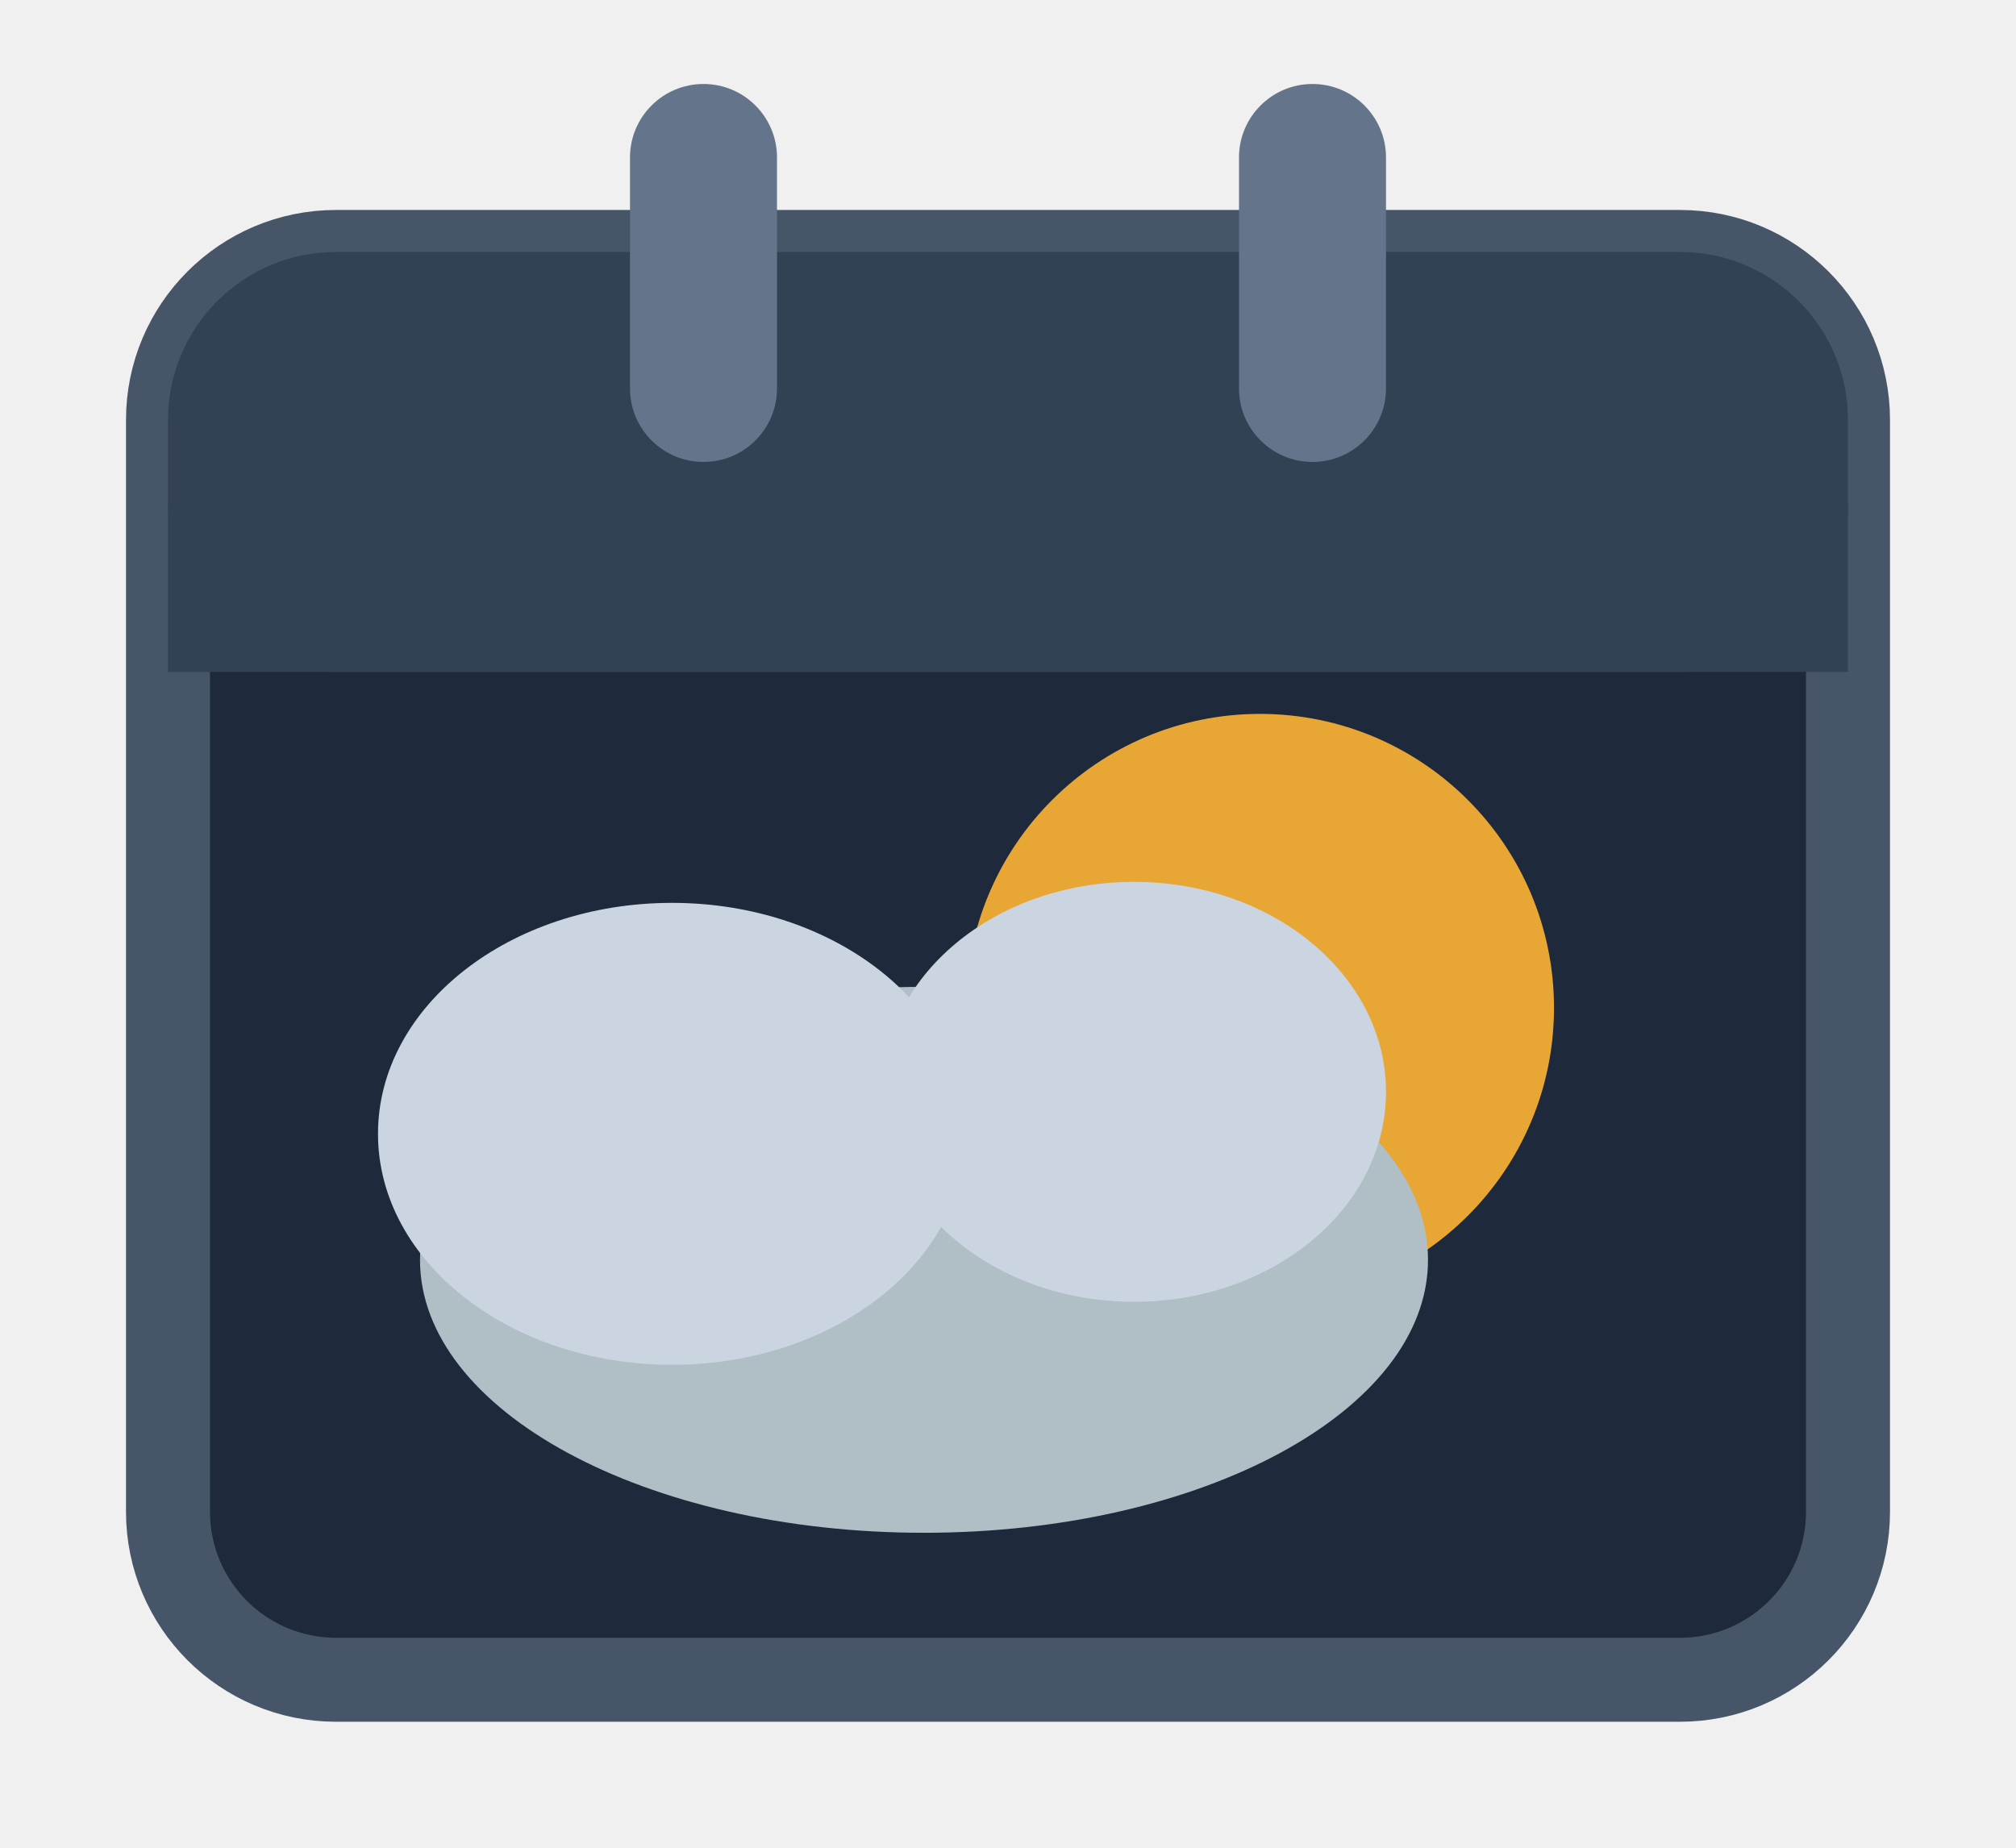
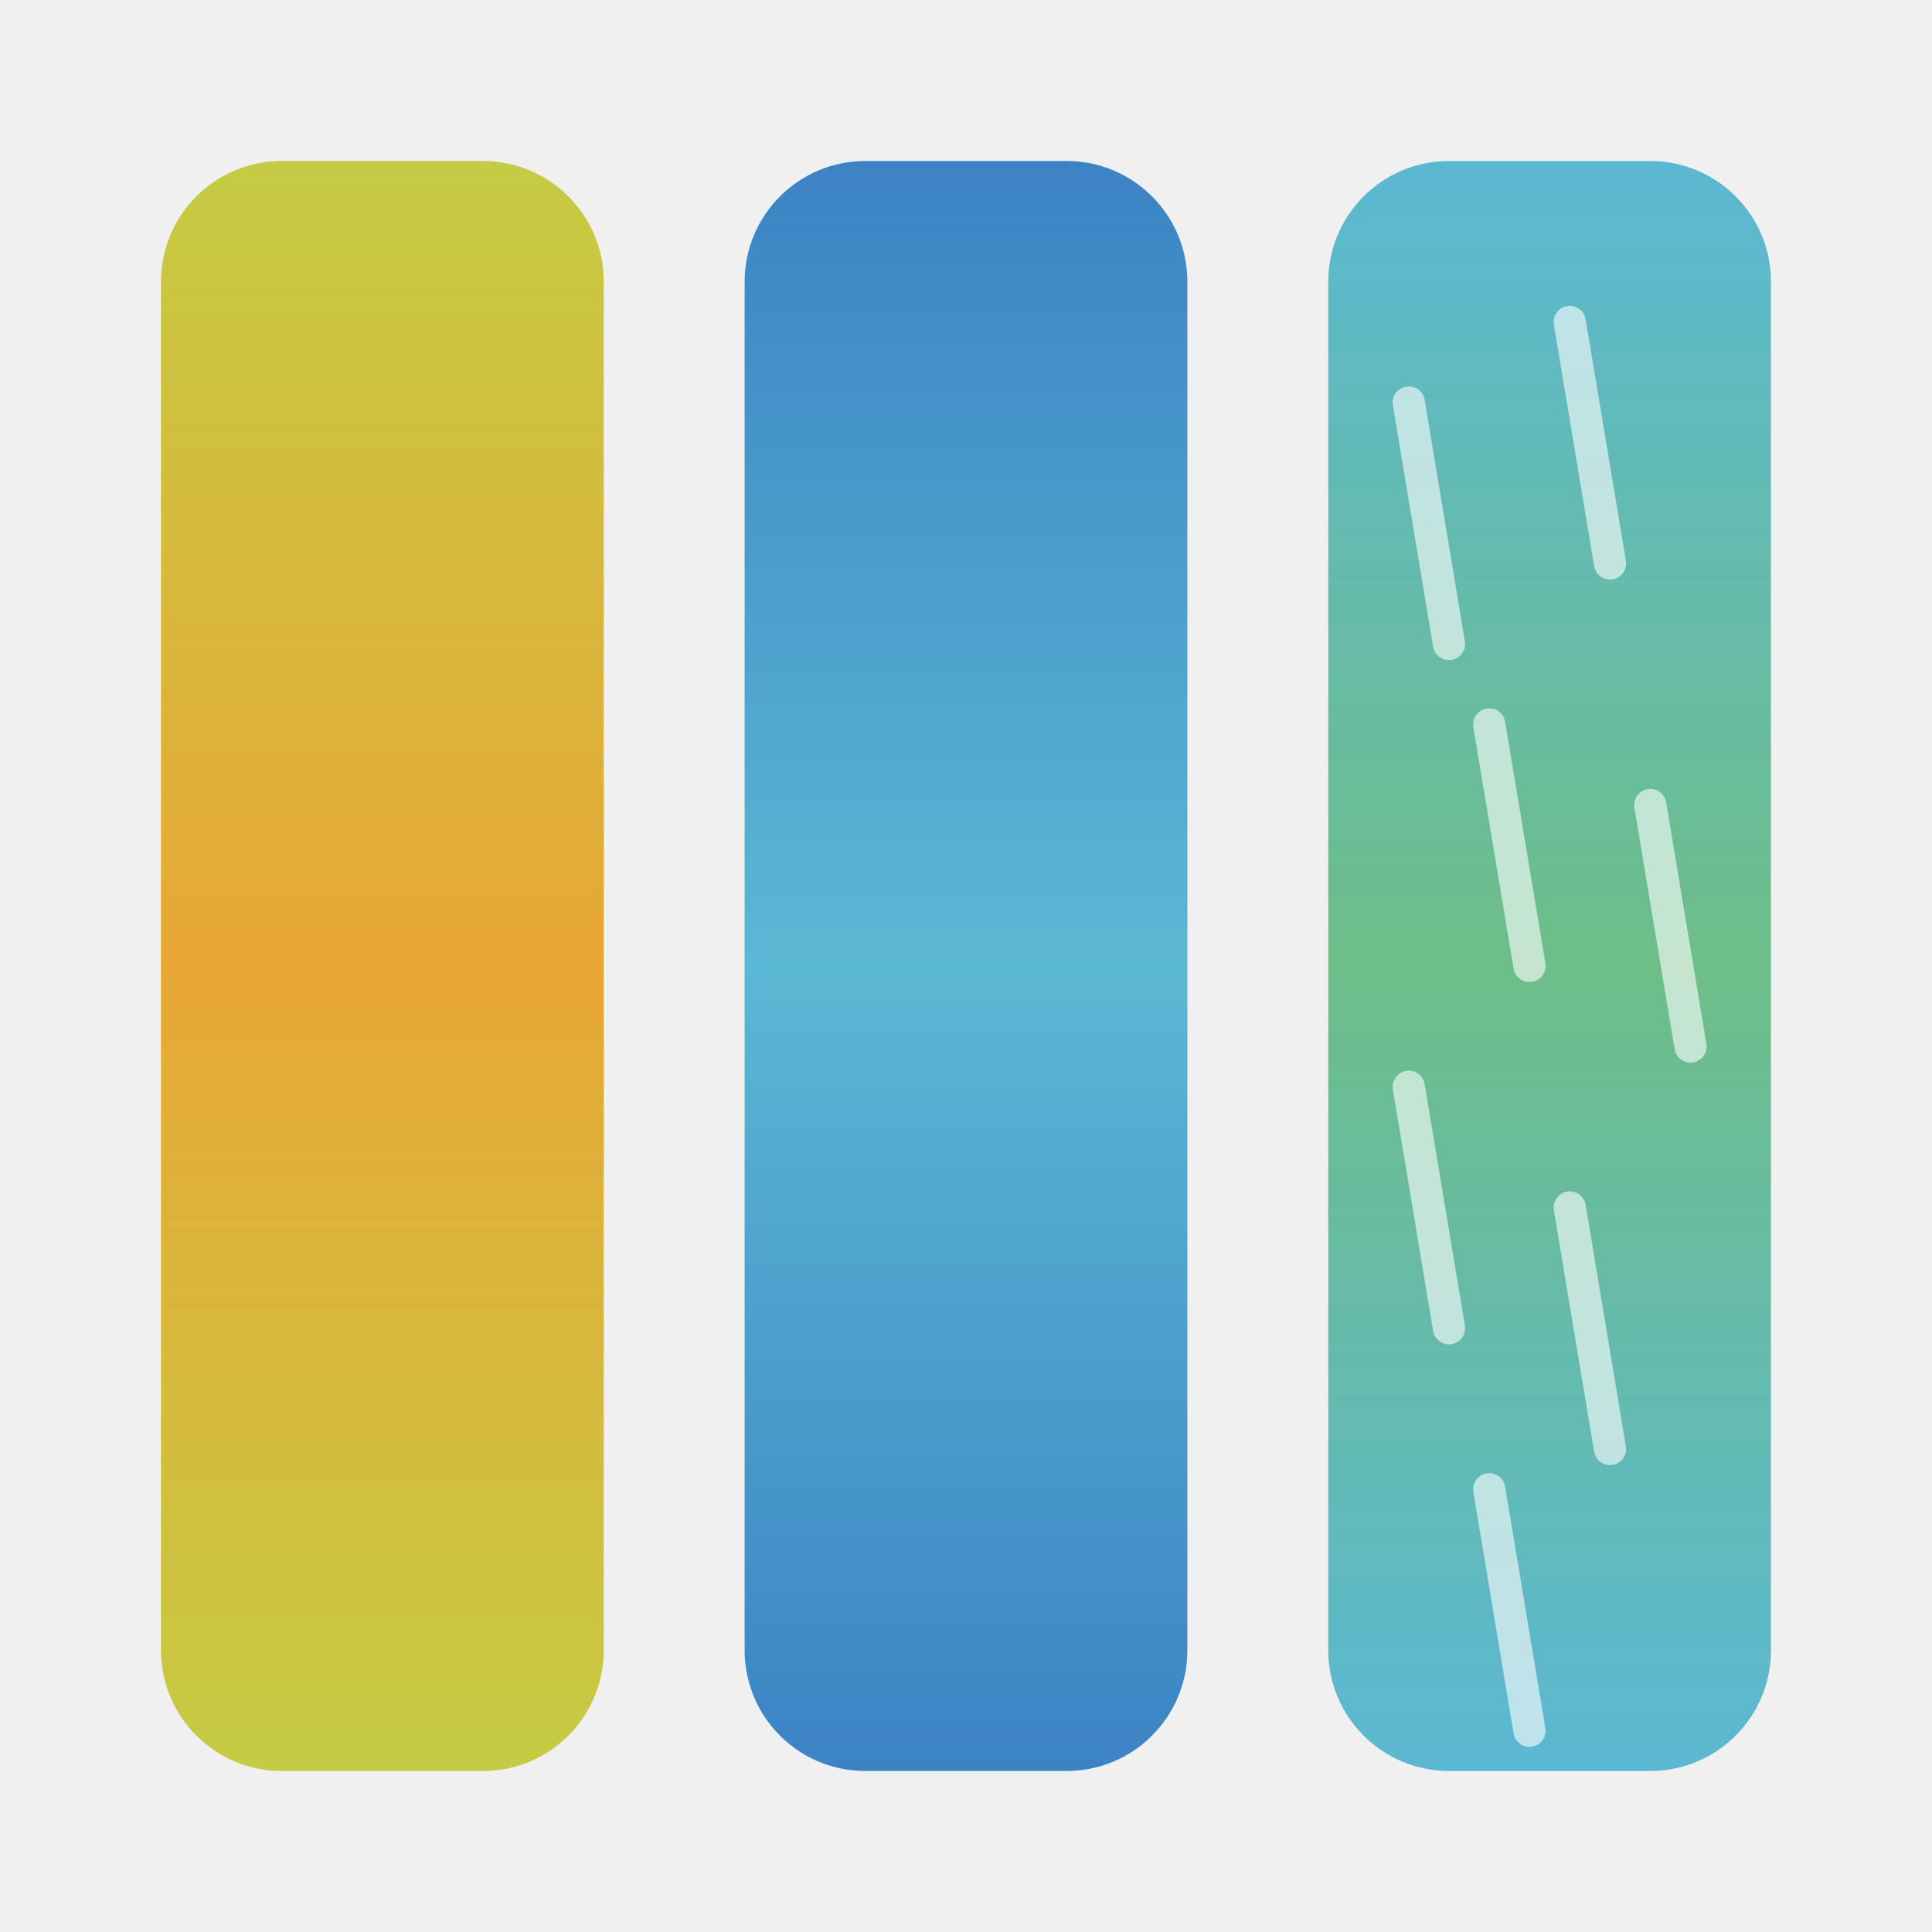
- <svg xmlns="http://www.w3.org/2000/svg" width="48" height="44" viewBox="0 4 48 44" fill="none">
-   <rect x="4" y="10" width="40" height="34" rx="4" fill="#1e293b" stroke="#475569" stroke-width="2" />
-   <rect x="4" y="10" width="40" height="10" rx="4" fill="#334155" />
-   <rect x="4" y="16" width="40" height="4" fill="#334155" />
-   <rect x="15" y="6" width="3.5" height="9" rx="1.75" fill="#64748b" />
-   <rect x="29.5" y="6" width="3.5" height="9" rx="1.75" fill="#64748b" />
-   <circle cx="30" cy="28" r="7" fill="#e8a735" />
-   <ellipse cx="22" cy="34" rx="12" ry="6.5" fill="#b0bec5" />
-   <ellipse cx="16" cy="31" rx="7" ry="5.5" fill="#cbd5e1" />
-   <ellipse cx="27" cy="30" rx="6" ry="5" fill="#cbd5e1" />
+ <svg xmlns="http://www.w3.org/2000/svg" width="48" height="48" viewBox="0 0 48 48" fill="none">
+   <defs>
+     <linearGradient id="logoBar1" x1="0" y1="0" x2="0" y2="1">
+       <stop offset="0%" stop-color="#c4cc44" />
+       <stop offset="50%" stop-color="#e8a735" />
+       <stop offset="100%" stop-color="#c4cc44" />
+     </linearGradient>
+     <linearGradient id="logoBar3" x1="0" y1="0" x2="0" y2="1">
+       <stop offset="0%" stop-color="#3b82c4" />
+       <stop offset="50%" stop-color="#5bb8d4" />
+       <stop offset="100%" stop-color="#3b82c4" />
+     </linearGradient>
+     <linearGradient id="logoBar2" x1="0" y1="0" x2="0" y2="1">
+       <stop offset="0%" stop-color="#5bb8d4" />
+       <stop offset="50%" stop-color="#6dbe88" />
+       <stop offset="100%" stop-color="#5bb8d4" />
+     </linearGradient>
+     <clipPath id="bar3Clip">
+       <rect x="33" y="4" width="11" height="40" rx="3" />
+     </clipPath>
+   </defs>
+   <rect x="4" y="4" width="11" height="40" rx="3" fill="url(#logoBar1)" />
+   <rect x="18.5" y="4" width="11" height="40" rx="3" fill="url(#logoBar3)" />
+   <rect x="33" y="4" width="11" height="40" rx="3" fill="url(#logoBar2)" />
+   <g opacity="0.6" clip-path="url(#bar3Clip)">
+     <line x1="35" y1="10" x2="36" y2="16" stroke="white" stroke-width="0.8" stroke-linecap="round" />
+     <line x1="39" y1="8" x2="40" y2="14" stroke="white" stroke-width="0.8" stroke-linecap="round" />
+     <line x1="37" y1="18" x2="38" y2="24" stroke="white" stroke-width="0.8" stroke-linecap="round" />
+     <line x1="41" y1="20" x2="42" y2="26" stroke="white" stroke-width="0.8" stroke-linecap="round" />
+     <line x1="35" y1="27" x2="36" y2="33" stroke="white" stroke-width="0.8" stroke-linecap="round" />
+     <line x1="39" y1="30" x2="40" y2="36" stroke="white" stroke-width="0.8" stroke-linecap="round" />
+     <line x1="37" y1="37" x2="38" y2="43" stroke="white" stroke-width="0.8" stroke-linecap="round" />
+   </g>
</svg>
